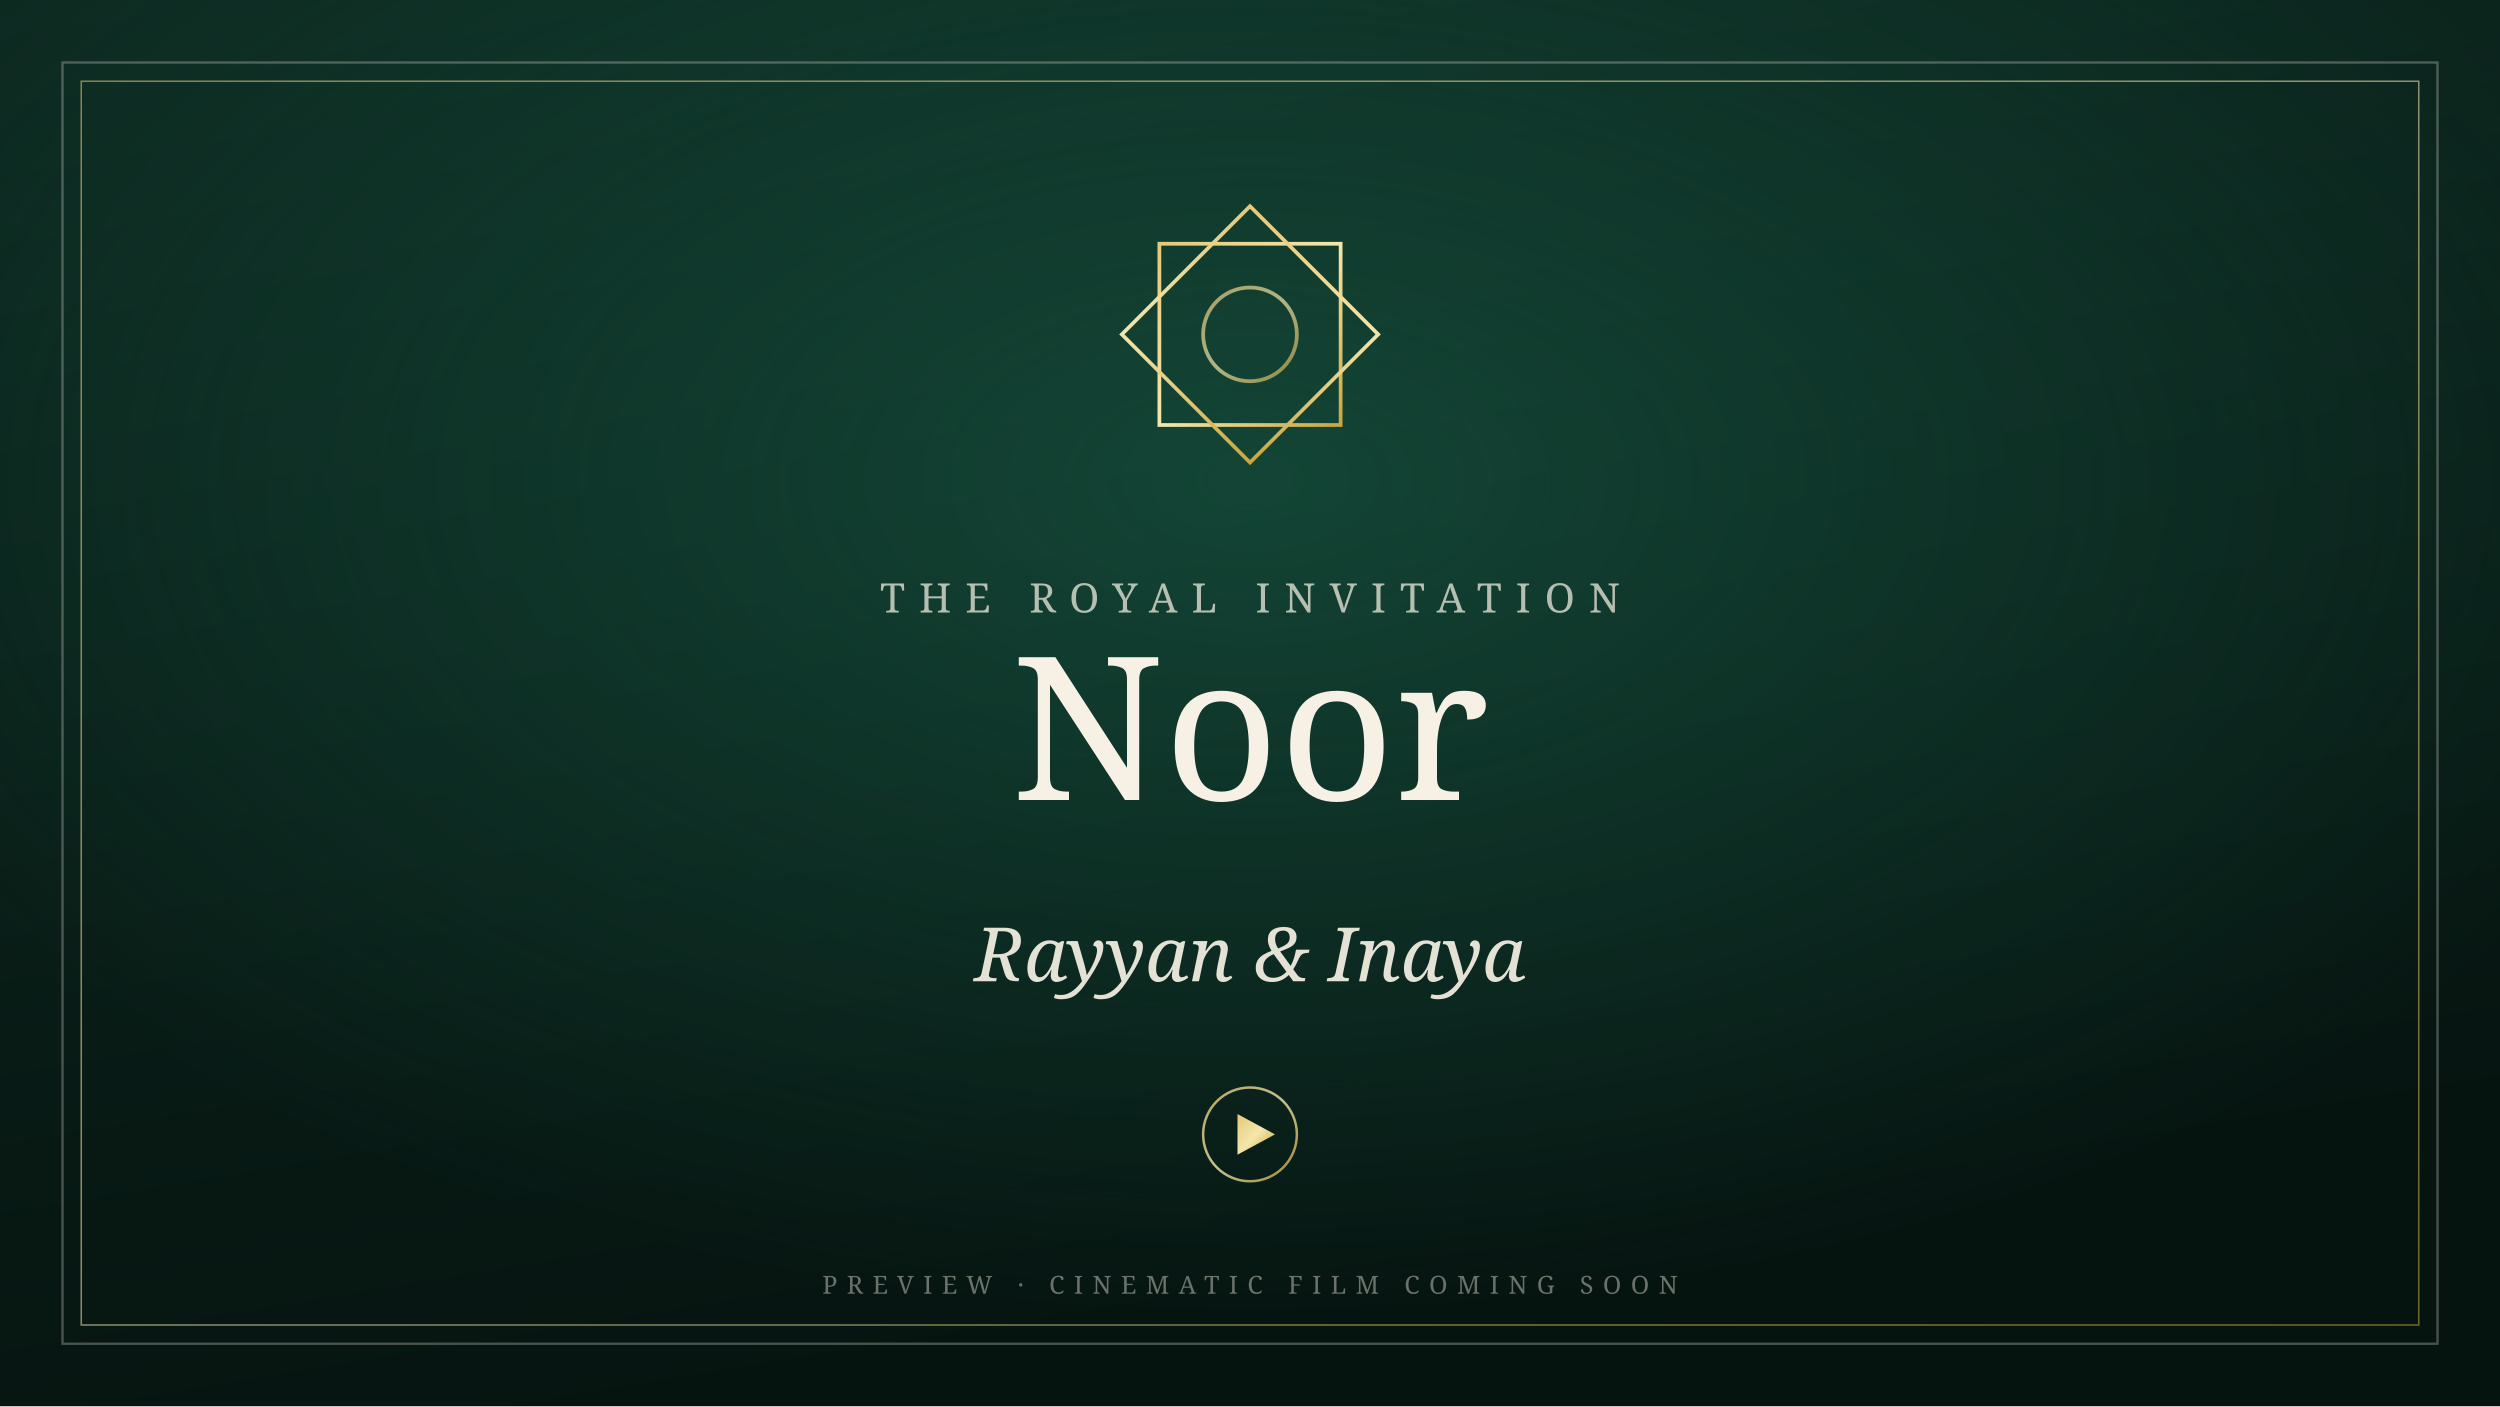
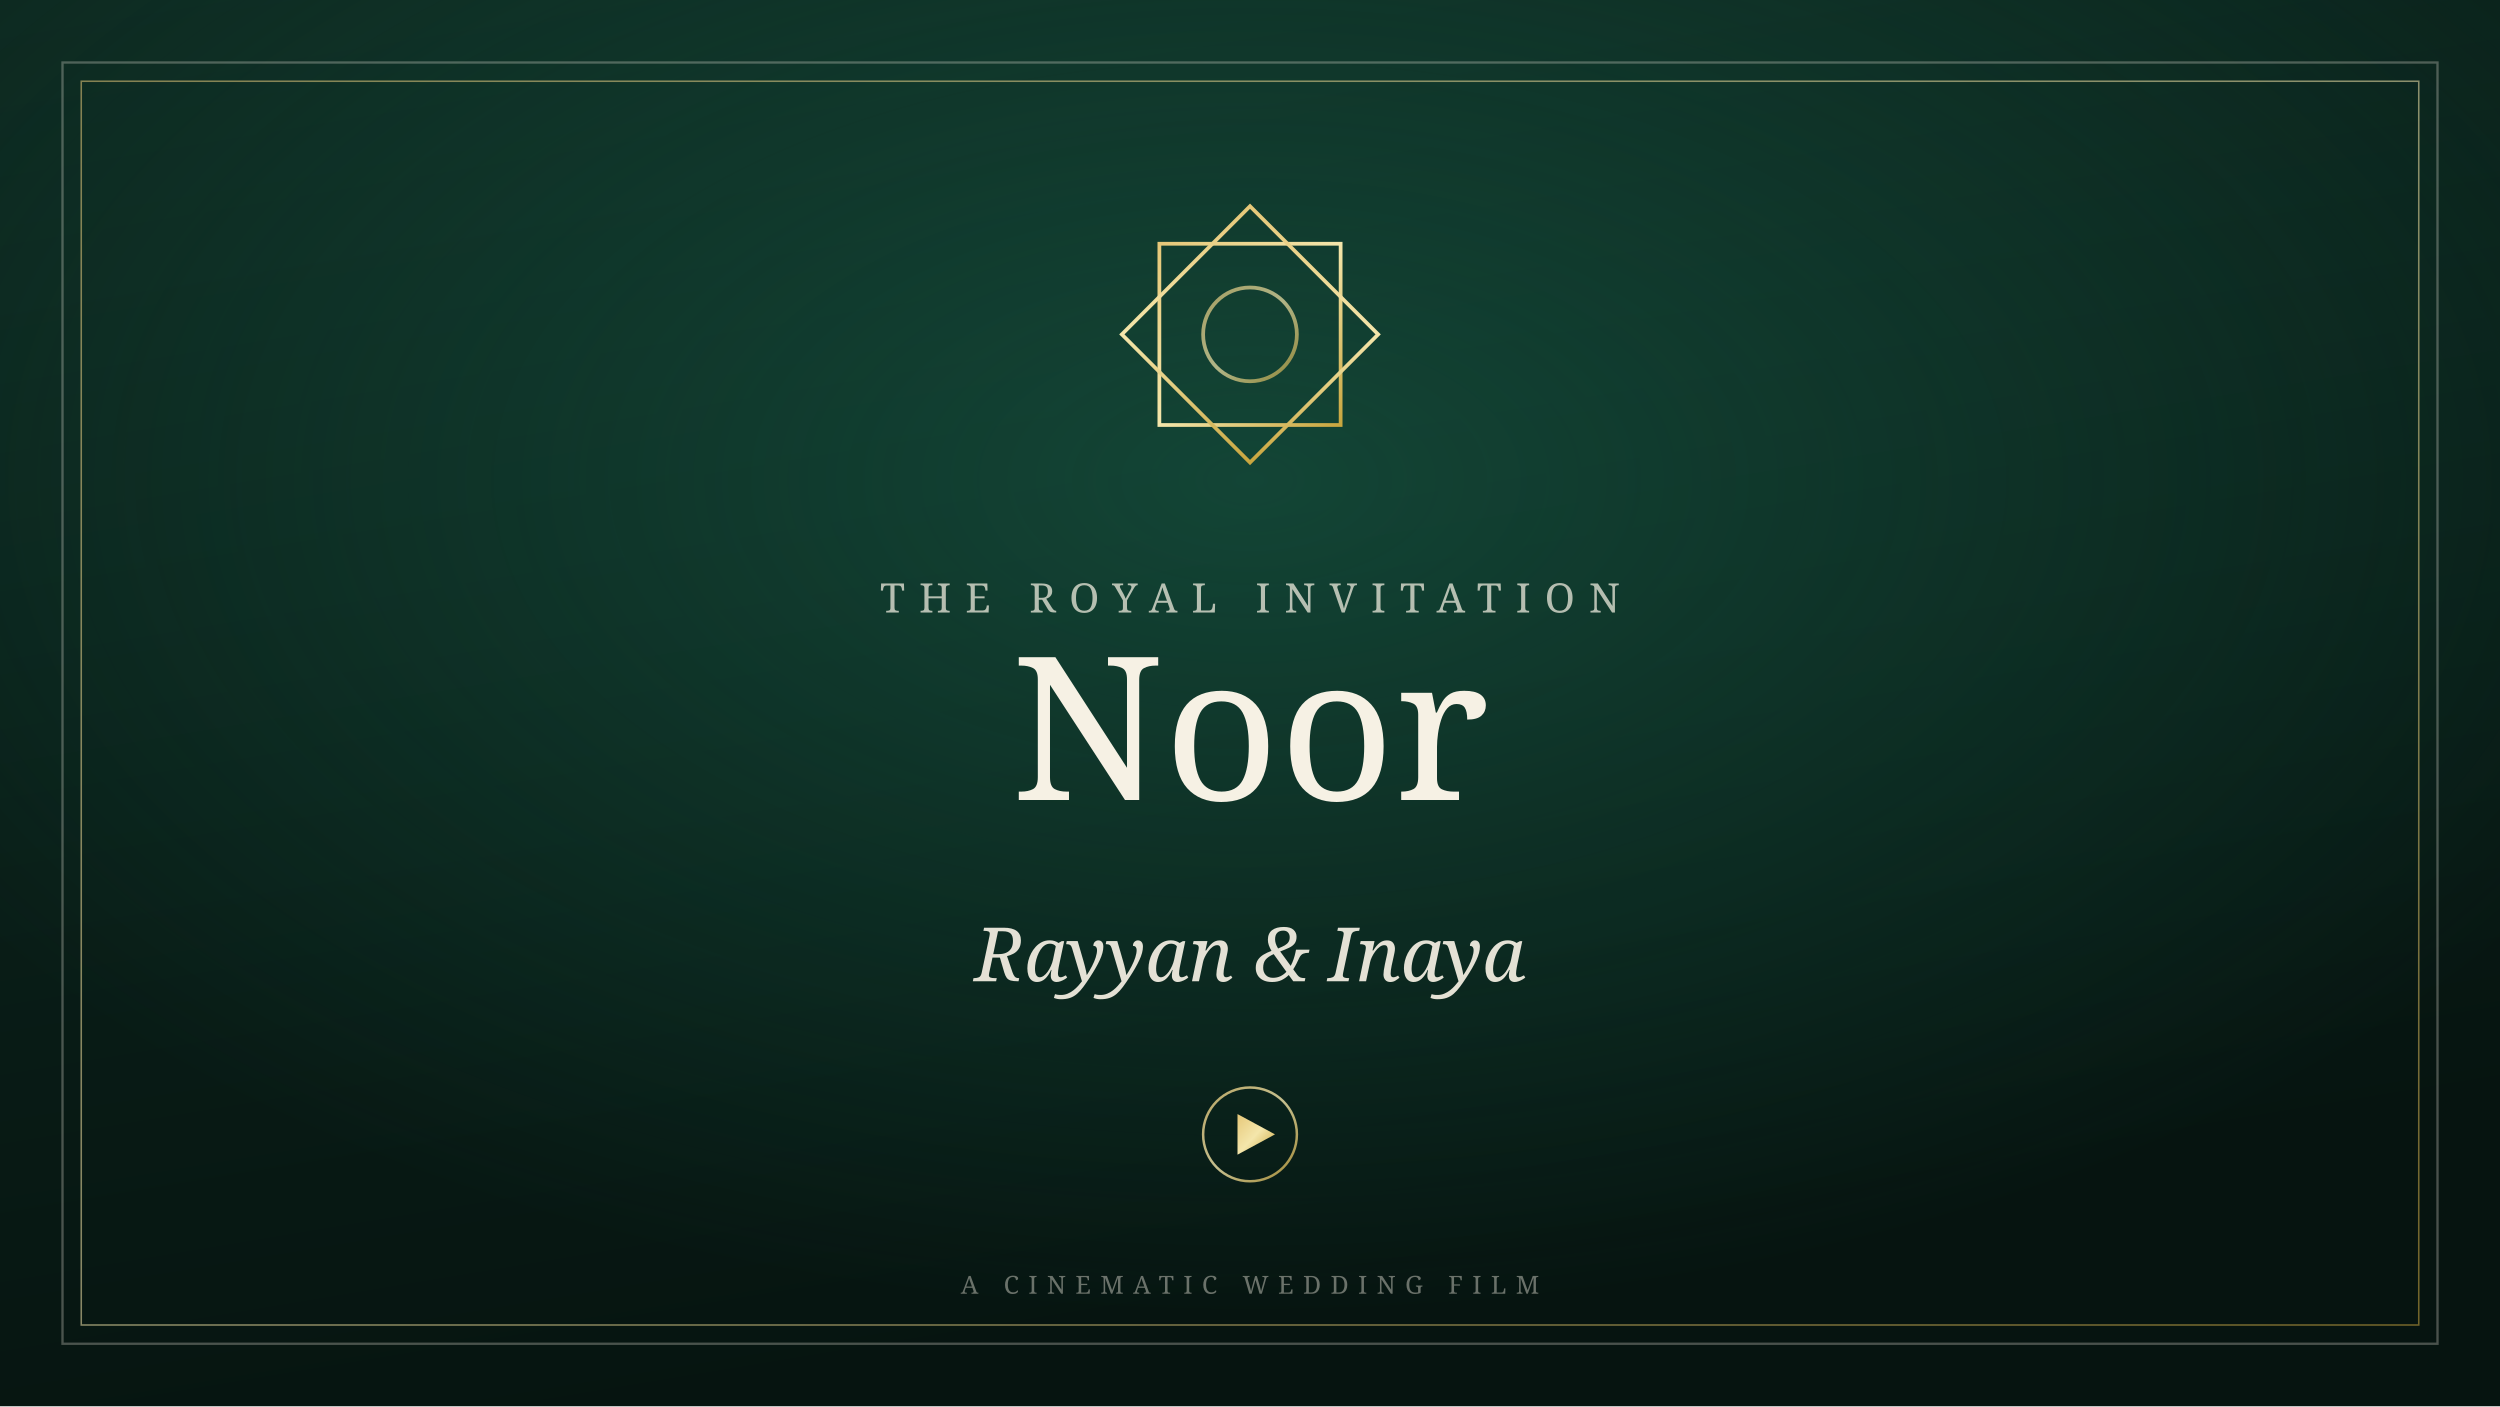
<svg xmlns="http://www.w3.org/2000/svg" width="1600" height="900" viewBox="0 0 1600 900" role="img" aria-label="Noor - The Royal Invitation">
  <defs>
    <linearGradient id="bg" x1="0" y1="0" x2="0.3" y2="1">
      <stop offset="0" stop-color="#0d2a21" />
      <stop offset="1" stop-color="#061410" />
    </linearGradient>
    <radialGradient id="glow" cx="0.5" cy="0.34" r="0.6">
      <stop offset="0" stop-color="#1c6a52" stop-opacity="0.5" />
      <stop offset="1" stop-color="#1c6a52" stop-opacity="0" />
    </radialGradient>
    <linearGradient id="gold" x1="0" y1="0" x2="1" y2="1">
      <stop offset="0" stop-color="#e6c879" />
      <stop offset="0.5" stop-color="#f4e6ab" />
      <stop offset="1" stop-color="#c9a63f" />
    </linearGradient>
  </defs>
  <rect width="1600" height="900" fill="url(#bg)" />
  <rect width="1600" height="900" fill="url(#glow)" />
  <rect x="40" y="40" width="1520" height="820" fill="none" stroke="#f6f1e4" stroke-opacity="0.28" stroke-width="1.5" />
  <rect x="52" y="52" width="1496" height="796" fill="none" stroke="url(#gold)" stroke-opacity="0.55" stroke-width="1" />
  <g transform="translate(800 214)" fill="none" stroke="url(#gold)" stroke-width="2.4">
    <rect x="-58" y="-58" width="116" height="116" />
    <rect x="-58" y="-58" width="116" height="116" transform="rotate(45)" />
    <circle r="30" stroke-opacity="0.7" />
  </g>
  <text x="800" y="392" text-anchor="middle" font-family="'Cinzel', Georgia, serif" font-size="26" letter-spacing="9" fill="#f6f1e4" fill-opacity="0.72">THE ROYAL INVITATION</text>
  <text x="800" y="512" text-anchor="middle" font-family="'Cormorant Garamond', Georgia, serif" font-size="128" fill="#f6f1e4">Noor</text>
  <line x1="710" y1="556" x2="890" y2="556" stroke="url(#gold)" stroke-width="1.4" />
  <text x="800" y="628" text-anchor="middle" font-family="'Cormorant Garamond', Georgia, serif" font-size="48" font-style="italic" fill="#f6f1e4" fill-opacity="0.92">Rayyan &amp; Inaya</text>
  <g transform="translate(800 726)">
    <circle r="30" fill="none" stroke="url(#gold)" stroke-opacity="0.8" stroke-width="1.6" />
    <path d="M-8,-13 L16,0 L-8,13 Z" fill="url(#gold)" />
  </g>
-   <text x="800" y="828" text-anchor="middle" font-family="'Cinzel', Georgia, serif" font-size="16" letter-spacing="6" fill="#f6f1e4" fill-opacity="0.42">PREVIEW · CINEMATIC FILM COMING SOON</text>
+   <text x="800" y="828" text-anchor="middle" font-family="'Cinzel', Georgia, serif" font-size="16" letter-spacing="6" fill="#f6f1e4" fill-opacity="0.42">A CINEMATIC WEDDING FILM</text>
</svg>
